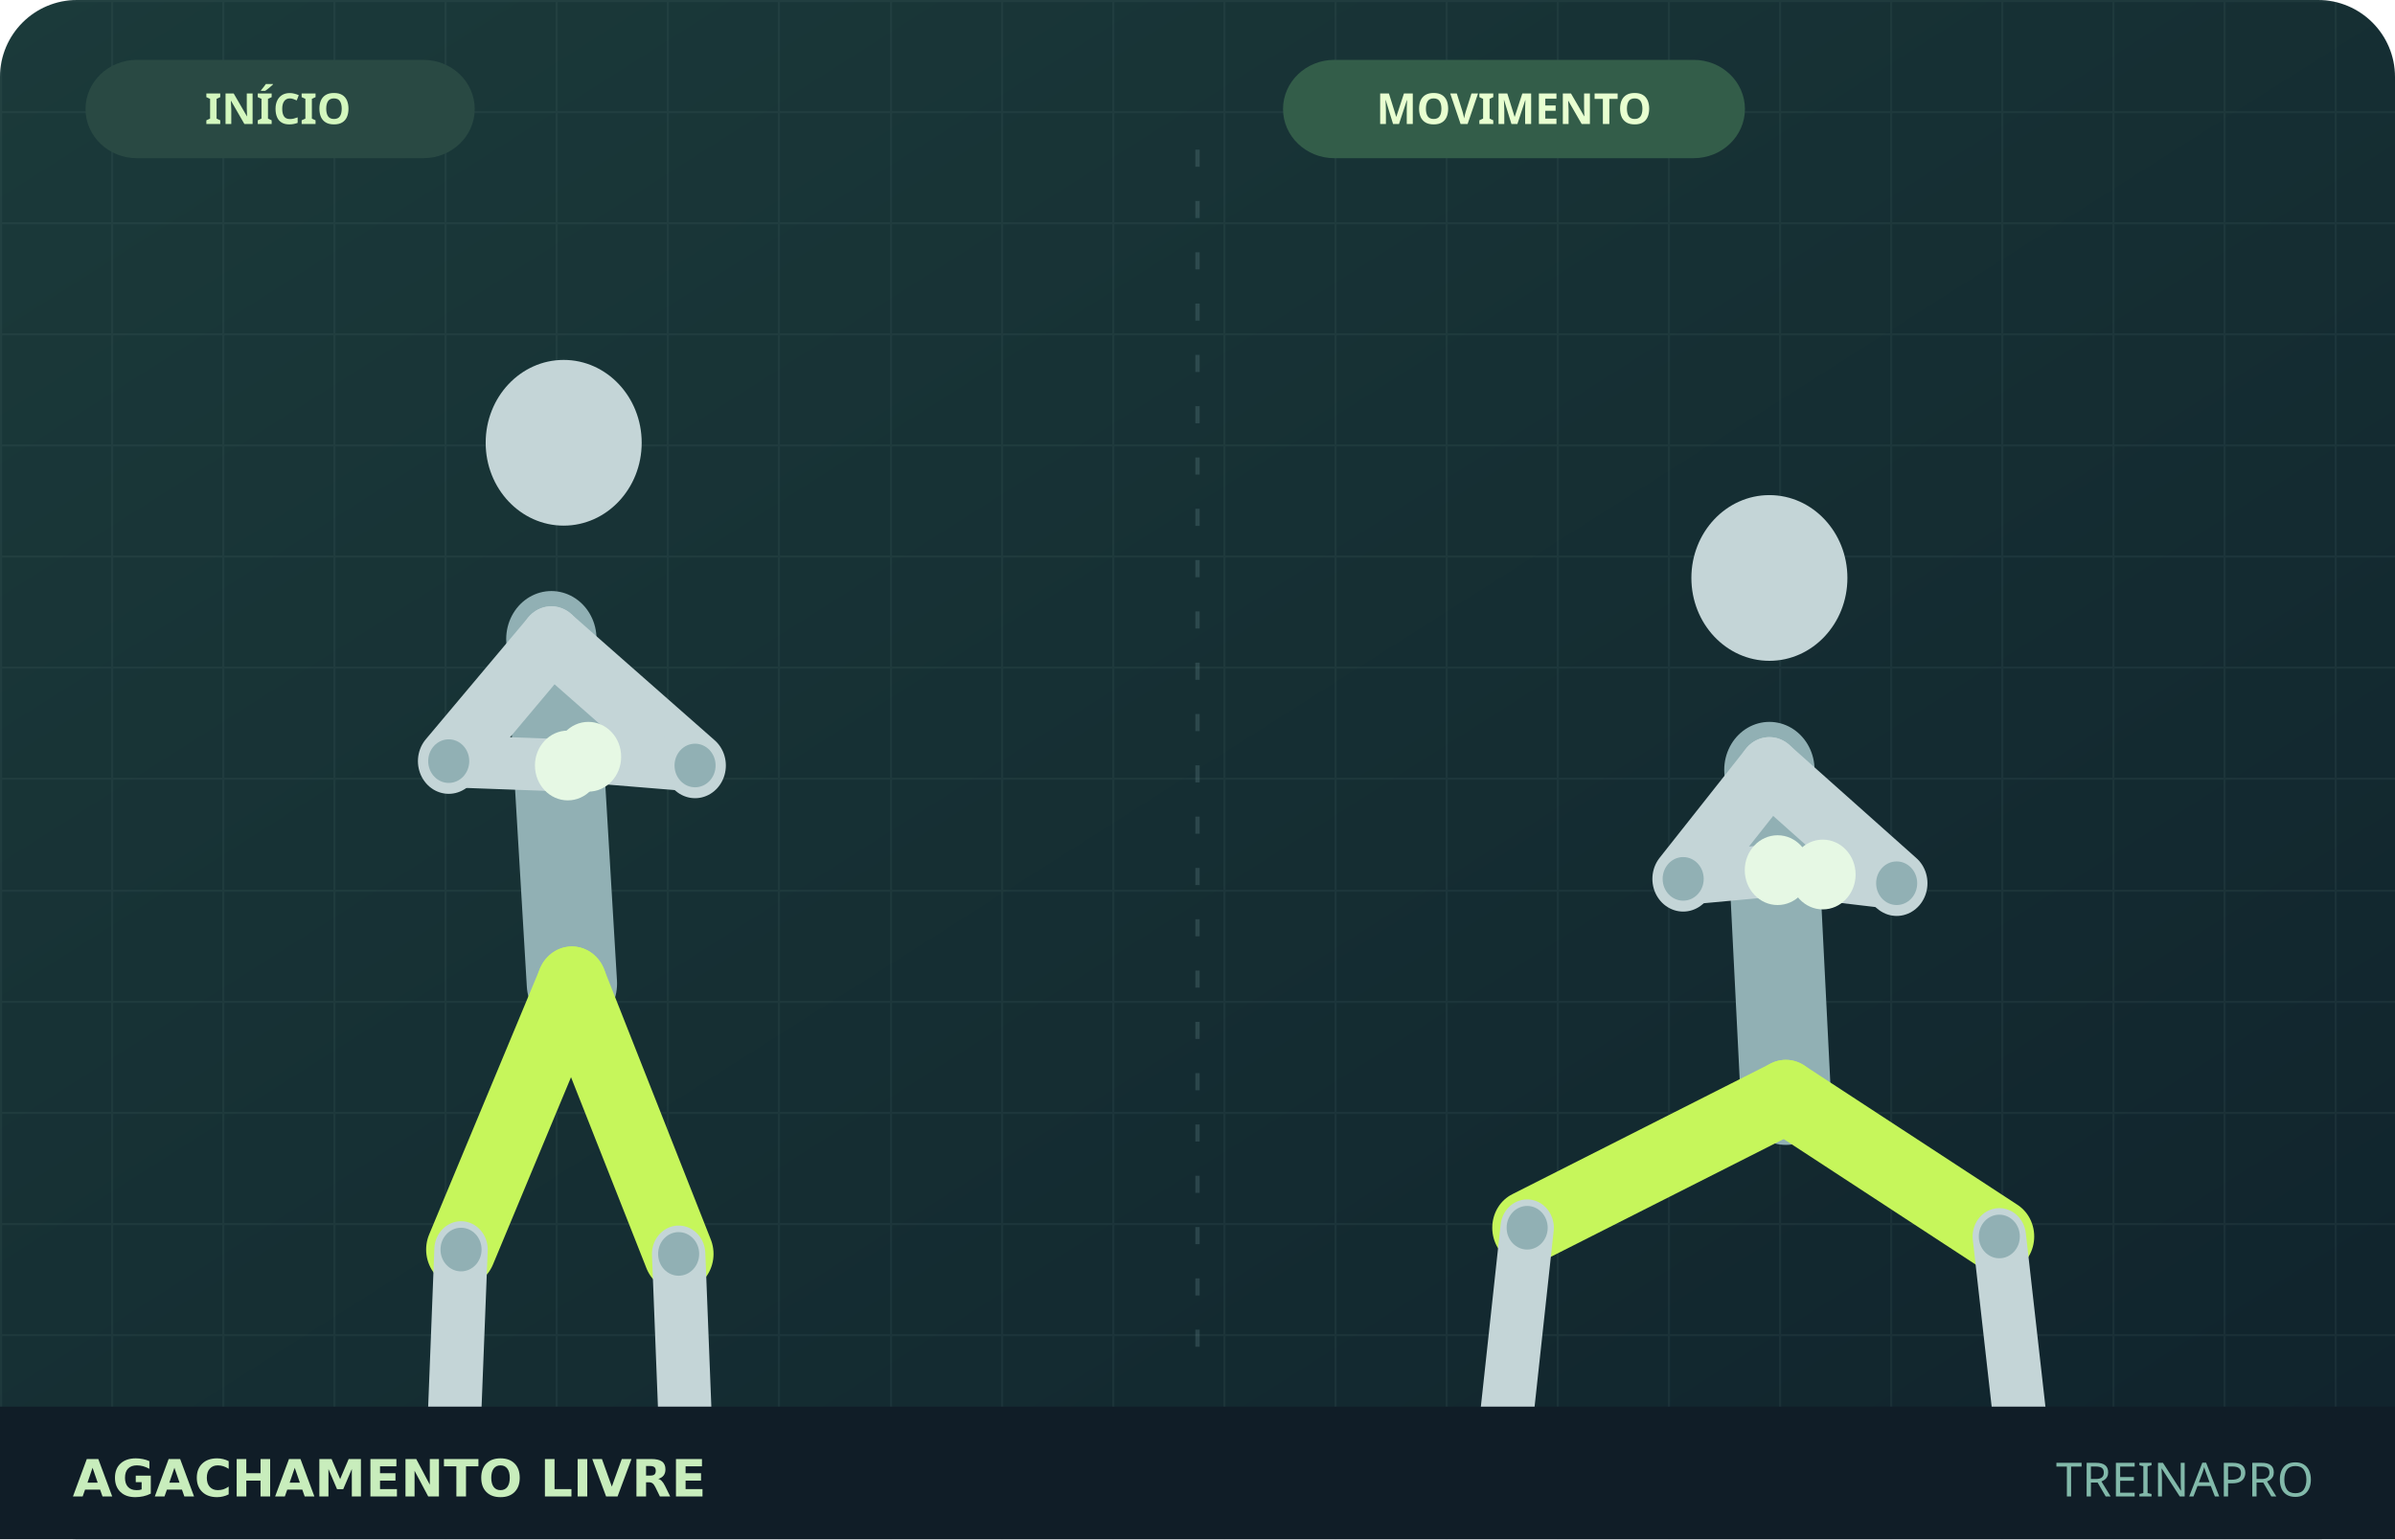
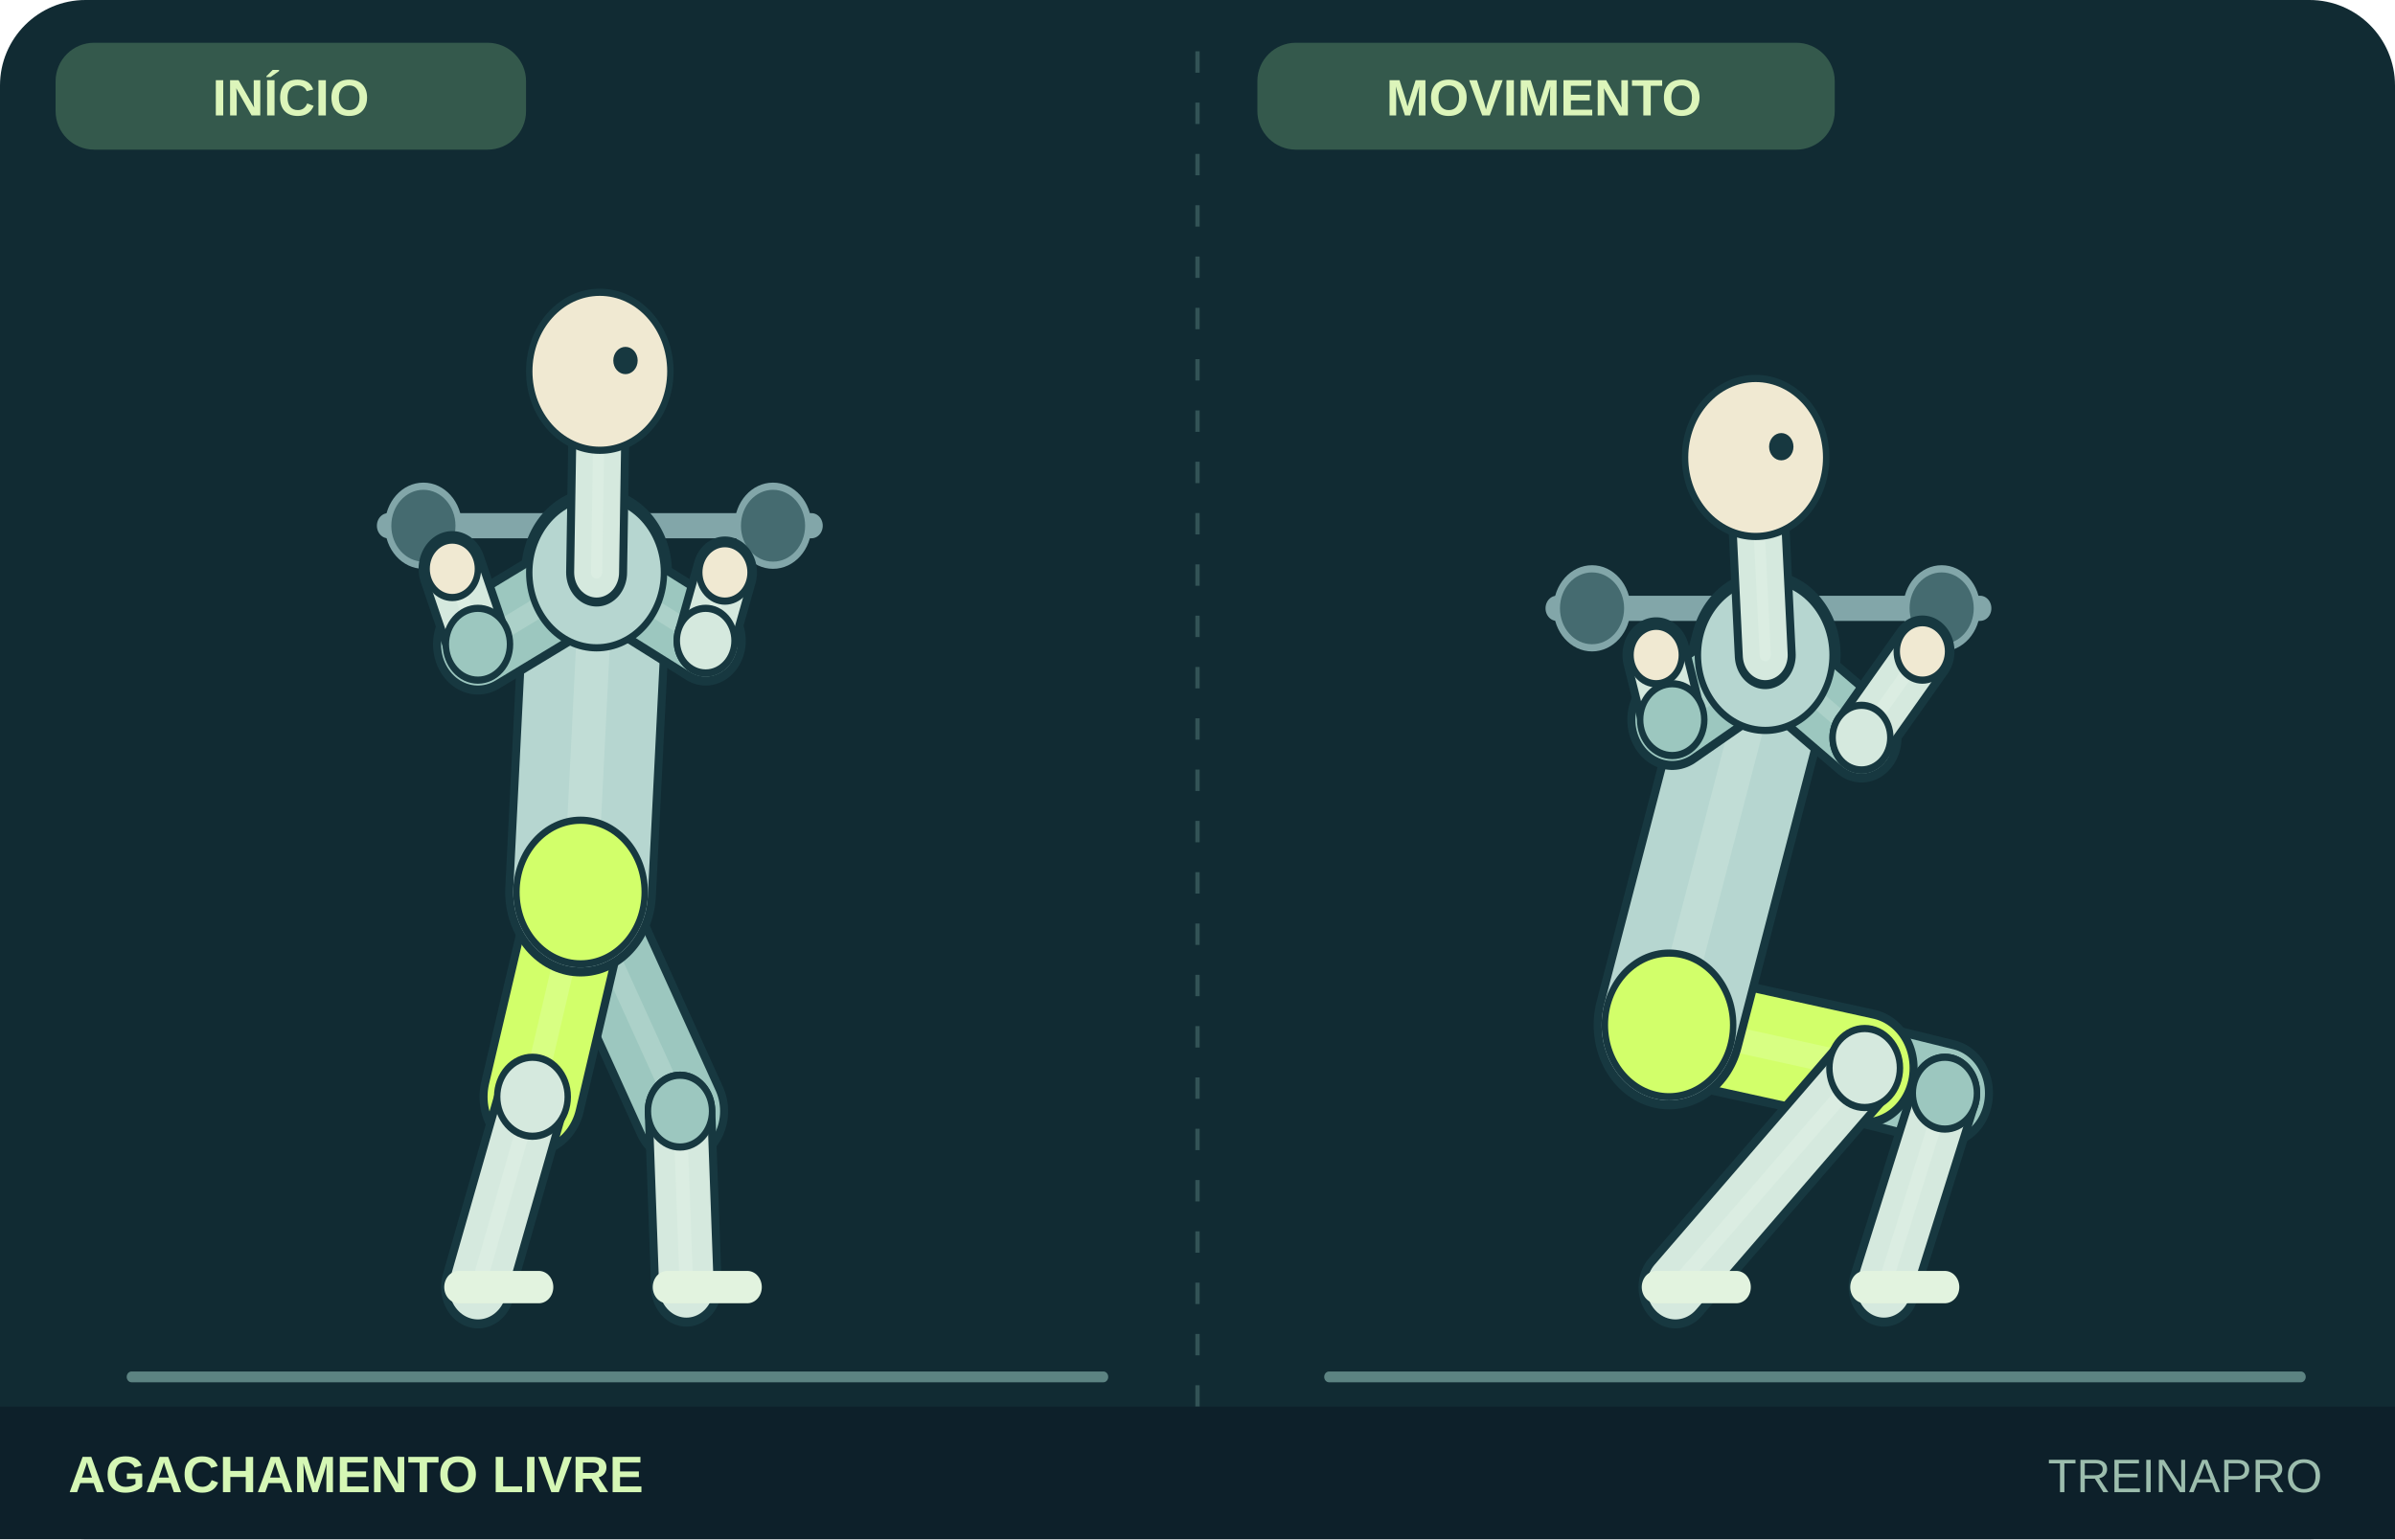
<svg xmlns="http://www.w3.org/2000/svg" viewBox="0 0 560 360" role="img" aria-labelledby="title desc">
-   <defs>
-     <linearGradient id="bg" x1="0" y1="0" x2="1" y2="1">
-       <stop stop-color="#1b3a3a" />
-       <stop offset="1" stop-color="#10232c" />
-     </linearGradient>
-     <pattern id="grid" width="26" height="26" patternUnits="userSpaceOnUse">
-       <path d="M26 0H0V26" stroke="#527477" opacity=".13" fill="none" />
-     </pattern>
-   </defs>
-   <rect width="560" height="360" rx="18" fill="url(#bg)" />
-   <rect width="560" height="360" rx="18" fill="url(#grid)" />
-   <path d="M280 35V315" stroke="#709297" stroke-dasharray="4 8" opacity=".25" />
-   <rect x="20" y="14" rx="12" width="91" height="23" fill="#294943" />
-   <text x="65" y="29" fill="#d3f7be" text-anchor="middle" font-size="10" font-family="sans-serif" font-weight="bold">INÍCIO</text>
-   <rect x="300" y="14" rx="12" width="108" height="23" fill="#335d49" />
-   <text x="354" y="29" fill="#e8ffd0" text-anchor="middle" font-size="10" font-family="sans-serif" font-weight="bold">MOVIMENTO</text>
-   <g transform="translate(7 24) scale(.96 1.02)">
-     <line x1="37" y1="314" x2="214" y2="314" stroke="#587a80" stroke-width="3" stroke-linecap="round" />
-     <line x1="127" y1="123" x2="132" y2="202" stroke="#91b0b4" stroke-width="22" stroke-linecap="round" />
-     <line x1="132" y1="202" x2="105" y2="263" stroke="#c6f65b" stroke-width="17" stroke-linecap="round" />
-     <line x1="105" y1="263" x2="103" y2="311" stroke="#c4d5d7" stroke-width="13" stroke-linecap="round" />
-     <line x1="132" y1="202" x2="158" y2="264" stroke="#c6f65b" stroke-width="17" stroke-linecap="round" />
-     <line x1="158" y1="264" x2="160" y2="312" stroke="#c4d5d7" stroke-width="13" stroke-linecap="round" />
-     <line x1="127" y1="123" x2="102" y2="151" stroke="#c4d5d7" stroke-width="15" stroke-linecap="round" />
-     <line x1="102" y1="151" x2="131" y2="152" stroke="#c4d5d7" stroke-width="12" stroke-linecap="round" />
-     <line x1="127" y1="123" x2="162" y2="152" stroke="#c4d5d7" stroke-width="15" stroke-linecap="round" />
-     <line x1="162" y1="152" x2="136" y2="150" stroke="#c4d5d7" stroke-width="12" stroke-linecap="round" />
-     <circle cx="130" cy="78" r="19" fill="#c4d5d7" />
-     <circle cx="102" cy="151" r="5" fill="#91b0b4" />
-     <circle cx="162" cy="152" r="5" fill="#91b0b4" />
-     <circle cx="105" cy="263" r="5" fill="#91b0b4" />
-     <circle cx="158" cy="264" r="5" fill="#91b0b4" />
-     <circle cx="131" cy="152" r="8" fill="#e6f8e4" />
-     <circle cx="136" cy="150" r="8" fill="#e6f8e4" />
-     <line x1="96" y1="311" x2="117" y2="311" stroke="#d8e5e3" stroke-width="5" stroke-linecap="round" />
-     <line x1="153" y1="312" x2="174" y2="312" stroke="#d8e5e3" stroke-width="5" stroke-linecap="round" />
+   <rect width="560" height="360" rx="20" fill="#112b33" />
+   <path d="M280 12V343" stroke="#547c7a" stroke-opacity=".5" stroke-dasharray="5 7" />
+   <rect x="13" y="10" width="110" height="25" rx="9" fill="#34594c" />
+   <text x="68" y="27" fill="#dcf5ba" font-size="12" font-weight="bold" font-family="Arial,sans-serif" text-anchor="middle">INÍCIO</text>
+   <rect x="294" y="10" width="135" height="25" rx="9" fill="#34594c" />
+   <text x="361" y="27" fill="#dcf5ba" font-size="12" font-weight="bold" font-family="Arial,sans-serif" text-anchor="middle">MOVIMENTO</text>
+   <g transform="translate(6 23) scale(.75 .84)">
+     <line x1="33.00" y1="356.00" x2="336.00" y2="356.00" stroke="#5c8382" stroke-width="3" stroke-linecap="round" />
+     <line x1="113.00" y1="119.00" x2="245.00" y2="119.00" stroke="#82a6a9" stroke-width="7" stroke-linecap="round" />
+     <circle cx="124.00" cy="119.00" r="11.00" fill="#456b70" stroke="#82a6a9" stroke-width="2" />
+     <circle cx="233.00" cy="119.00" r="11.00" fill="#456b70" stroke="#82a6a9" stroke-width="2" />
+     <line x1="173.00" y1="221.00" x2="204.00" y2="282.00" stroke="#173840" stroke-width="30" stroke-linecap="round" />
+     <line x1="173.00" y1="221.00" x2="204.00" y2="282.00" stroke="#9cc7bf" stroke-width="25" stroke-linecap="round" />
+     <line x1="173.00" y1="221.00" x2="204.00" y2="282.00" stroke="#f3fff2" stroke-width="6.25" stroke-linecap="round" opacity=".18" />
+     <line x1="204.00" y1="282.00" x2="206.00" y2="331.00" stroke="#173840" stroke-width="22" stroke-linecap="round" />
+     <line x1="204.00" y1="282.00" x2="206.00" y2="331.00" stroke="#d5e9de" stroke-width="17" stroke-linecap="round" />
+     <line x1="204.00" y1="282.00" x2="206.00" y2="331.00" stroke="#f3fff2" stroke-width="4.25" stroke-linecap="round" opacity=".18" />
+     <line x1="173.00" y1="221.00" x2="158.00" y2="278.00" stroke="#173840" stroke-width="33" stroke-linecap="round" />
+     <line x1="173.00" y1="221.00" x2="158.00" y2="278.00" stroke="#d2ff6a" stroke-width="28" stroke-linecap="round" />
+     <line x1="173.00" y1="221.00" x2="158.00" y2="278.00" stroke="#f3fff2" stroke-width="7" stroke-linecap="round" opacity=".18" />
+     <line x1="158.00" y1="278.00" x2="141.00" y2="331.00" stroke="#173840" stroke-width="23" stroke-linecap="round" />
+     <line x1="158.00" y1="278.00" x2="141.00" y2="331.00" stroke="#d5e9de" stroke-width="18" stroke-linecap="round" />
+     <line x1="158.00" y1="278.00" x2="141.00" y2="331.00" stroke="#f3fff2" stroke-width="4.5" stroke-linecap="round" opacity=".18" />
+     <line x1="178.00" y1="132.00" x2="173.00" y2="221.00" stroke="#173840" stroke-width="47" stroke-linecap="round" />
+     <line x1="178.00" y1="132.00" x2="173.00" y2="221.00" stroke="#b6d6d0" stroke-width="42" stroke-linecap="round" />
+     <line x1="178.00" y1="132.00" x2="173.00" y2="221.00" stroke="#f3fff2" stroke-width="10.5" stroke-linecap="round" opacity=".18" />
+     <line x1="178.00" y1="132.00" x2="212.00" y2="151.00" stroke="#173840" stroke-width="25" stroke-linecap="round" />
+     <line x1="178.00" y1="132.00" x2="212.00" y2="151.00" stroke="#9cc7bf" stroke-width="20" stroke-linecap="round" />
+     <line x1="178.00" y1="132.00" x2="212.00" y2="151.00" stroke="#f3fff2" stroke-width="5" stroke-linecap="round" opacity=".18" />
+     <line x1="212.00" y1="151.00" x2="218.00" y2="132.00" stroke="#173840" stroke-width="20" stroke-linecap="round" />
+     <line x1="212.00" y1="151.00" x2="218.00" y2="132.00" stroke="#d5e9de" stroke-width="15" stroke-linecap="round" />
+     <line x1="212.00" y1="151.00" x2="218.00" y2="132.00" stroke="#f3fff2" stroke-width="3.75" stroke-linecap="round" opacity=".18" />
+     <line x1="178.00" y1="132.00" x2="141.00" y2="152.00" stroke="#173840" stroke-width="28" stroke-linecap="round" />
+     <line x1="178.00" y1="132.00" x2="141.00" y2="152.00" stroke="#9cc7bf" stroke-width="23" stroke-linecap="round" />
+     <line x1="178.00" y1="132.00" x2="141.00" y2="152.00" stroke="#f3fff2" stroke-width="5.75" stroke-linecap="round" opacity=".18" />
+     <line x1="141.00" y1="152.00" x2="133.00" y2="131.00" stroke="#173840" stroke-width="21" stroke-linecap="round" />
+     <line x1="141.00" y1="152.00" x2="133.00" y2="131.00" stroke="#d5e9de" stroke-width="16" stroke-linecap="round" />
+     <line x1="141.00" y1="152.00" x2="133.00" y2="131.00" stroke="#f3fff2" stroke-width="4" stroke-linecap="round" opacity=".18" />
+     <circle cx="173.00" cy="221.00" r="20.00" fill="#d2ff6a" stroke="#173840" stroke-width="2" />
+     <circle cx="178.00" cy="132.00" r="21.00" fill="#b6d6d0" stroke="#173840" stroke-width="2" />
+     <circle cx="158.00" cy="278.00" r="11.00" fill="#d5e9de" stroke="#173840" stroke-width="2" />
+     <circle cx="204.00" cy="282.00" r="10.00" fill="#9cc7bf" stroke="#173840" stroke-width="2" />
+     <circle cx="141.00" cy="152.00" r="10.00" fill="#9cc7bf" stroke="#173840" stroke-width="2" />
+     <circle cx="212.00" cy="151.00" r="9.00" fill="#d5e9de" stroke="#173840" stroke-width="2" />
+     <circle cx="133.00" cy="131.00" r="8.00" fill="#f0e9d2" stroke="#173840" stroke-width="2" />
+     <circle cx="218.00" cy="132.00" r="8.00" fill="#f0e9d2" stroke="#173840" stroke-width="2" />
+     <line x1="178.00" y1="132.00" x2="179.00" y2="76.00" stroke="#173840" stroke-width="19" stroke-linecap="round" />
+     <line x1="178.00" y1="132.00" x2="179.00" y2="76.00" stroke="#d5e9de" stroke-width="14" stroke-linecap="round" />
+     <line x1="178.00" y1="132.00" x2="179.00" y2="76.00" stroke="#f3fff2" stroke-width="3.5" stroke-linecap="round" opacity=".18" />
+     <circle cx="179.00" cy="76.00" r="22.00" fill="#f0e9d2" stroke="#173840" stroke-width="2" />
+     <circle cx="187.00" cy="73.00" r="2.80" fill="#173840" stroke="#173840" stroke-width="2" />
+     <line x1="135.00" y1="331.00" x2="160.00" y2="331.00" stroke="#e2f3df" stroke-width="9" stroke-linecap="round" />
+     <line x1="200.00" y1="331.00" x2="225.00" y2="331.00" stroke="#e2f3df" stroke-width="9" stroke-linecap="round" />
  </g>
-   <g transform="translate(287 24) scale(.96 1.02)">
-     <line x1="37" y1="314" x2="214" y2="314" stroke="#587a80" stroke-width="3" stroke-linecap="round" />
-     <line x1="132" y1="153" x2="136" y2="228" stroke="#91b0b4" stroke-width="22" stroke-linecap="round" />
-     <line x1="136" y1="228" x2="73" y2="258" stroke="#c6f65b" stroke-width="17" stroke-linecap="round" />
-     <line x1="73" y1="258" x2="67" y2="310" stroke="#c4d5d7" stroke-width="13" stroke-linecap="round" />
-     <line x1="136" y1="228" x2="188" y2="260" stroke="#c6f65b" stroke-width="17" stroke-linecap="round" />
-     <line x1="188" y1="260" x2="194" y2="310" stroke="#c4d5d7" stroke-width="13" stroke-linecap="round" />
-     <line x1="132" y1="153" x2="111" y2="178" stroke="#c4d5d7" stroke-width="15" stroke-linecap="round" />
-     <line x1="111" y1="178" x2="134" y2="176" stroke="#c4d5d7" stroke-width="12" stroke-linecap="round" />
-     <line x1="132" y1="153" x2="163" y2="179" stroke="#c4d5d7" stroke-width="15" stroke-linecap="round" />
-     <line x1="163" y1="179" x2="145" y2="177" stroke="#c4d5d7" stroke-width="12" stroke-linecap="round" />
-     <circle cx="132" cy="109" r="19" fill="#c4d5d7" />
-     <circle cx="111" cy="178" r="5" fill="#91b0b4" />
-     <circle cx="163" cy="179" r="5" fill="#91b0b4" />
-     <circle cx="73" cy="258" r="5" fill="#91b0b4" />
-     <circle cx="188" cy="260" r="5" fill="#91b0b4" />
-     <circle cx="134" cy="176" r="8" fill="#e6f8e4" />
-     <circle cx="145" cy="177" r="8" fill="#e6f8e4" />
-     <line x1="60" y1="310" x2="81" y2="310" stroke="#d8e5e3" stroke-width="5" stroke-linecap="round" />
-     <line x1="187" y1="310" x2="208" y2="310" stroke="#d8e5e3" stroke-width="5" stroke-linecap="round" />
+   <g transform="translate(286 23) scale(.75 .84)">
+     <line x1="33.00" y1="356.00" x2="336.00" y2="356.00" stroke="#5c8382" stroke-width="3" stroke-linecap="round" />
+     <line x1="104.00" y1="142.00" x2="236.00" y2="142.00" stroke="#82a6a9" stroke-width="7" stroke-linecap="round" />
+     <circle cx="115.00" cy="142.00" r="11.00" fill="#456b70" stroke="#82a6a9" stroke-width="2" />
+     <circle cx="224.00" cy="142.00" r="11.00" fill="#456b70" stroke="#82a6a9" stroke-width="2" />
+     <line x1="139.00" y1="258.00" x2="225.00" y2="277.00" stroke="#173840" stroke-width="30" stroke-linecap="round" />
+     <line x1="139.00" y1="258.00" x2="225.00" y2="277.00" stroke="#9cc7bf" stroke-width="25" stroke-linecap="round" />
+     <line x1="139.00" y1="258.00" x2="225.00" y2="277.00" stroke="#f3fff2" stroke-width="6.25" stroke-linecap="round" opacity=".18" />
+     <line x1="225.00" y1="277.00" x2="206.00" y2="331.00" stroke="#173840" stroke-width="22" stroke-linecap="round" />
+     <line x1="225.00" y1="277.00" x2="206.00" y2="331.00" stroke="#d5e9de" stroke-width="17" stroke-linecap="round" />
+     <line x1="225.00" y1="277.00" x2="206.00" y2="331.00" stroke="#f3fff2" stroke-width="4.25" stroke-linecap="round" opacity=".18" />
+     <line x1="139.00" y1="258.00" x2="200.00" y2="270.00" stroke="#173840" stroke-width="33" stroke-linecap="round" />
+     <line x1="139.00" y1="258.00" x2="200.00" y2="270.00" stroke="#d2ff6a" stroke-width="28" stroke-linecap="round" />
+     <line x1="139.00" y1="258.00" x2="200.00" y2="270.00" stroke="#f3fff2" stroke-width="7" stroke-linecap="round" opacity=".18" />
+     <line x1="200.00" y1="270.00" x2="141.00" y2="331.00" stroke="#173840" stroke-width="23" stroke-linecap="round" />
+     <line x1="200.00" y1="270.00" x2="141.00" y2="331.00" stroke="#d5e9de" stroke-width="18" stroke-linecap="round" />
+     <line x1="200.00" y1="270.00" x2="141.00" y2="331.00" stroke="#f3fff2" stroke-width="4.5" stroke-linecap="round" opacity=".18" />
+     <line x1="169.00" y1="155.00" x2="139.00" y2="258.00" stroke="#173840" stroke-width="47" stroke-linecap="round" />
+     <line x1="169.00" y1="155.00" x2="139.00" y2="258.00" stroke="#b6d6d0" stroke-width="42" stroke-linecap="round" />
+     <line x1="169.00" y1="155.00" x2="139.00" y2="258.00" stroke="#f3fff2" stroke-width="10.5" stroke-linecap="round" opacity=".18" />
+     <line x1="169.00" y1="155.00" x2="199.00" y2="178.00" stroke="#173840" stroke-width="25" stroke-linecap="round" />
+     <line x1="169.00" y1="155.00" x2="199.00" y2="178.00" stroke="#9cc7bf" stroke-width="20" stroke-linecap="round" />
+     <line x1="169.00" y1="155.00" x2="199.00" y2="178.00" stroke="#f3fff2" stroke-width="5" stroke-linecap="round" opacity=".18" />
+     <line x1="199.00" y1="178.00" x2="218.00" y2="154.00" stroke="#173840" stroke-width="20" stroke-linecap="round" />
+     <line x1="199.00" y1="178.00" x2="218.00" y2="154.00" stroke="#d5e9de" stroke-width="15" stroke-linecap="round" />
+     <line x1="199.00" y1="178.00" x2="218.00" y2="154.00" stroke="#f3fff2" stroke-width="3.75" stroke-linecap="round" opacity=".18" />
+     <line x1="169.00" y1="155.00" x2="140.00" y2="173.00" stroke="#173840" stroke-width="28" stroke-linecap="round" />
+     <line x1="169.00" y1="155.00" x2="140.00" y2="173.00" stroke="#9cc7bf" stroke-width="23" stroke-linecap="round" />
+     <line x1="169.00" y1="155.00" x2="140.00" y2="173.00" stroke="#f3fff2" stroke-width="5.75" stroke-linecap="round" opacity=".18" />
+     <line x1="140.00" y1="173.00" x2="135.00" y2="155.00" stroke="#173840" stroke-width="21" stroke-linecap="round" />
+     <line x1="140.00" y1="173.00" x2="135.00" y2="155.00" stroke="#d5e9de" stroke-width="16" stroke-linecap="round" />
+     <line x1="140.00" y1="173.00" x2="135.00" y2="155.00" stroke="#f3fff2" stroke-width="4" stroke-linecap="round" opacity=".18" />
+     <circle cx="139.00" cy="258.00" r="20.00" fill="#d2ff6a" stroke="#173840" stroke-width="2" />
+     <circle cx="169.00" cy="155.00" r="21.00" fill="#b6d6d0" stroke="#173840" stroke-width="2" />
+     <circle cx="200.00" cy="270.00" r="11.00" fill="#d5e9de" stroke="#173840" stroke-width="2" />
+     <circle cx="225.00" cy="277.00" r="10.00" fill="#9cc7bf" stroke="#173840" stroke-width="2" />
+     <circle cx="140.00" cy="173.00" r="10.00" fill="#9cc7bf" stroke="#173840" stroke-width="2" />
+     <circle cx="199.00" cy="178.00" r="9.00" fill="#d5e9de" stroke="#173840" stroke-width="2" />
+     <circle cx="135.00" cy="155.00" r="8.00" fill="#f0e9d2" stroke="#173840" stroke-width="2" />
+     <circle cx="218.00" cy="154.00" r="8.00" fill="#f0e9d2" stroke="#173840" stroke-width="2" />
+     <line x1="169.00" y1="155.00" x2="166.00" y2="100.00" stroke="#173840" stroke-width="19" stroke-linecap="round" />
+     <line x1="169.00" y1="155.00" x2="166.00" y2="100.00" stroke="#d5e9de" stroke-width="14" stroke-linecap="round" />
+     <line x1="169.00" y1="155.00" x2="166.00" y2="100.00" stroke="#f3fff2" stroke-width="3.5" stroke-linecap="round" opacity=".18" />
+     <circle cx="166.00" cy="100.00" r="22.00" fill="#f0e9d2" stroke="#173840" stroke-width="2" />
+     <circle cx="174.00" cy="97.00" r="2.80" fill="#173840" stroke="#173840" stroke-width="2" />
+     <line x1="135.00" y1="331.00" x2="160.00" y2="331.00" stroke="#e2f3df" stroke-width="9" stroke-linecap="round" />
+     <line x1="200.00" y1="331.00" x2="225.00" y2="331.00" stroke="#e2f3df" stroke-width="9" stroke-linecap="round" />
  </g>
-   <rect x="0" y="329" width="560" height="31" fill="#101d27" />
-   <text x="17" y="350" font-size="12" font-family="DejaVu Sans, sans-serif" font-weight="700" fill="#c8edbc">AGACHAMENTO LIVRE</text>
-   <text x="541" y="350" font-size="11" font-family="sans-serif" text-anchor="end" fill="#82b9aa">TREINAPRO</text>
+   <rect x="0" y="329" width="560" height="31" fill="#0d202a" />
+   <text x="16" y="349" fill="#d5f7b5" font-size="12" font-weight="bold" font-family="Arial,sans-serif">AGACHAMENTO LIVRE</text>
+   <text x="543" y="349" fill="#9cbdad" text-anchor="end" font-size="11" font-family="Arial,sans-serif">TREINAPRO</text>
</svg>
